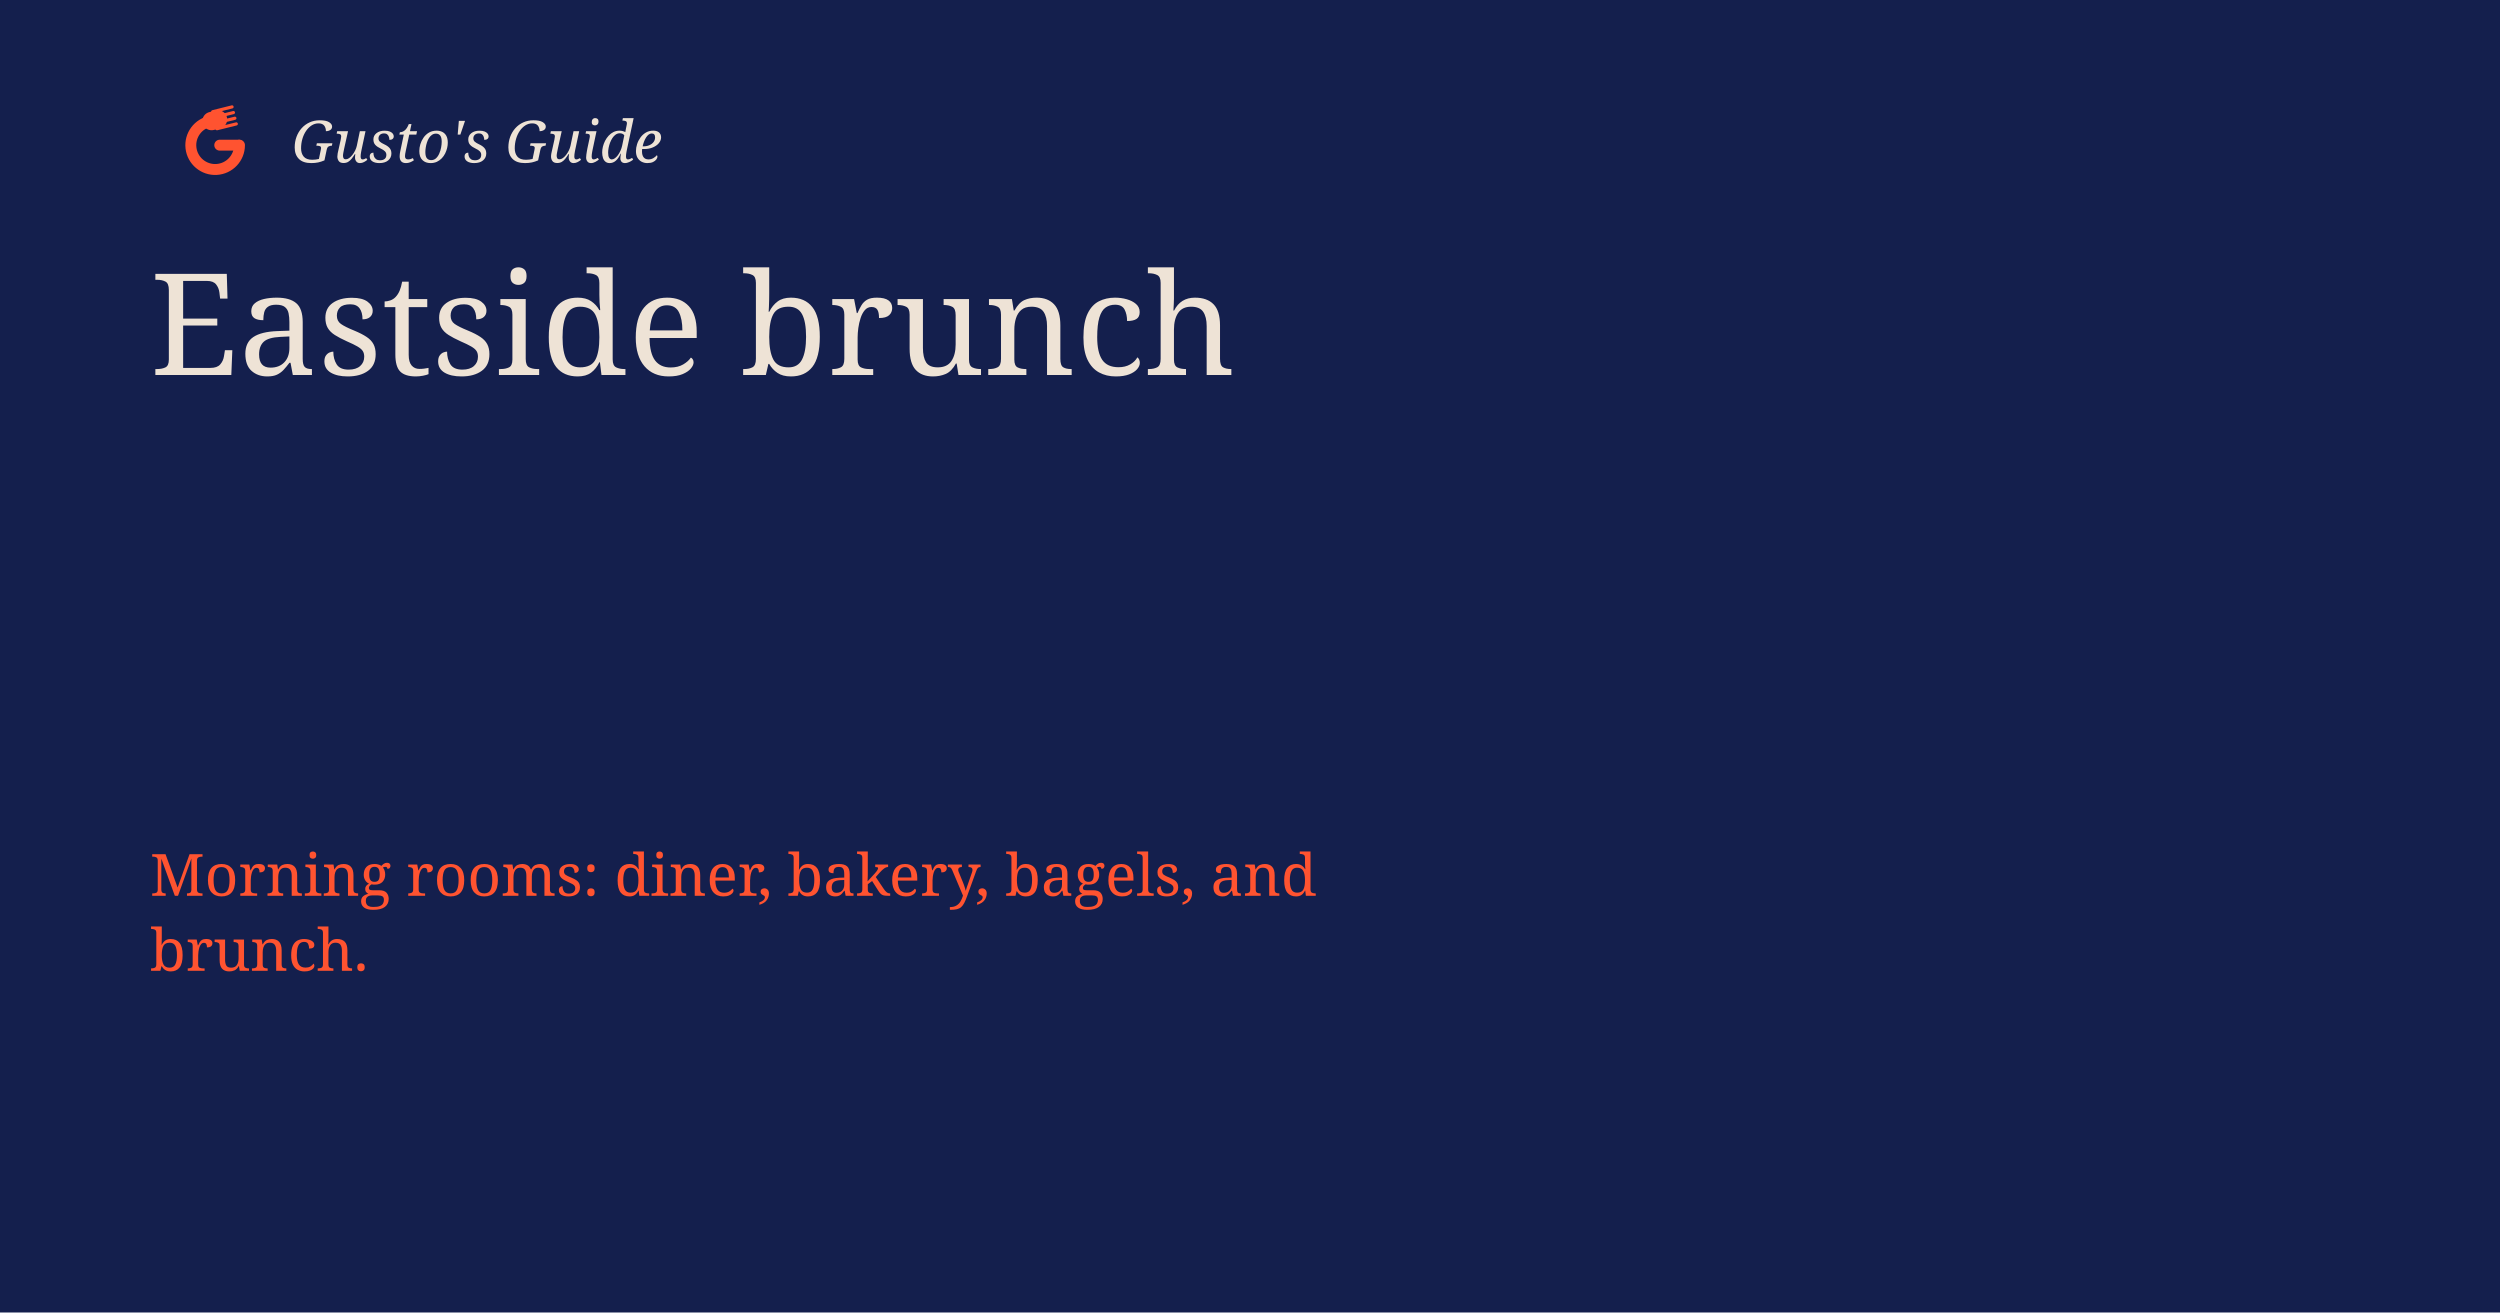
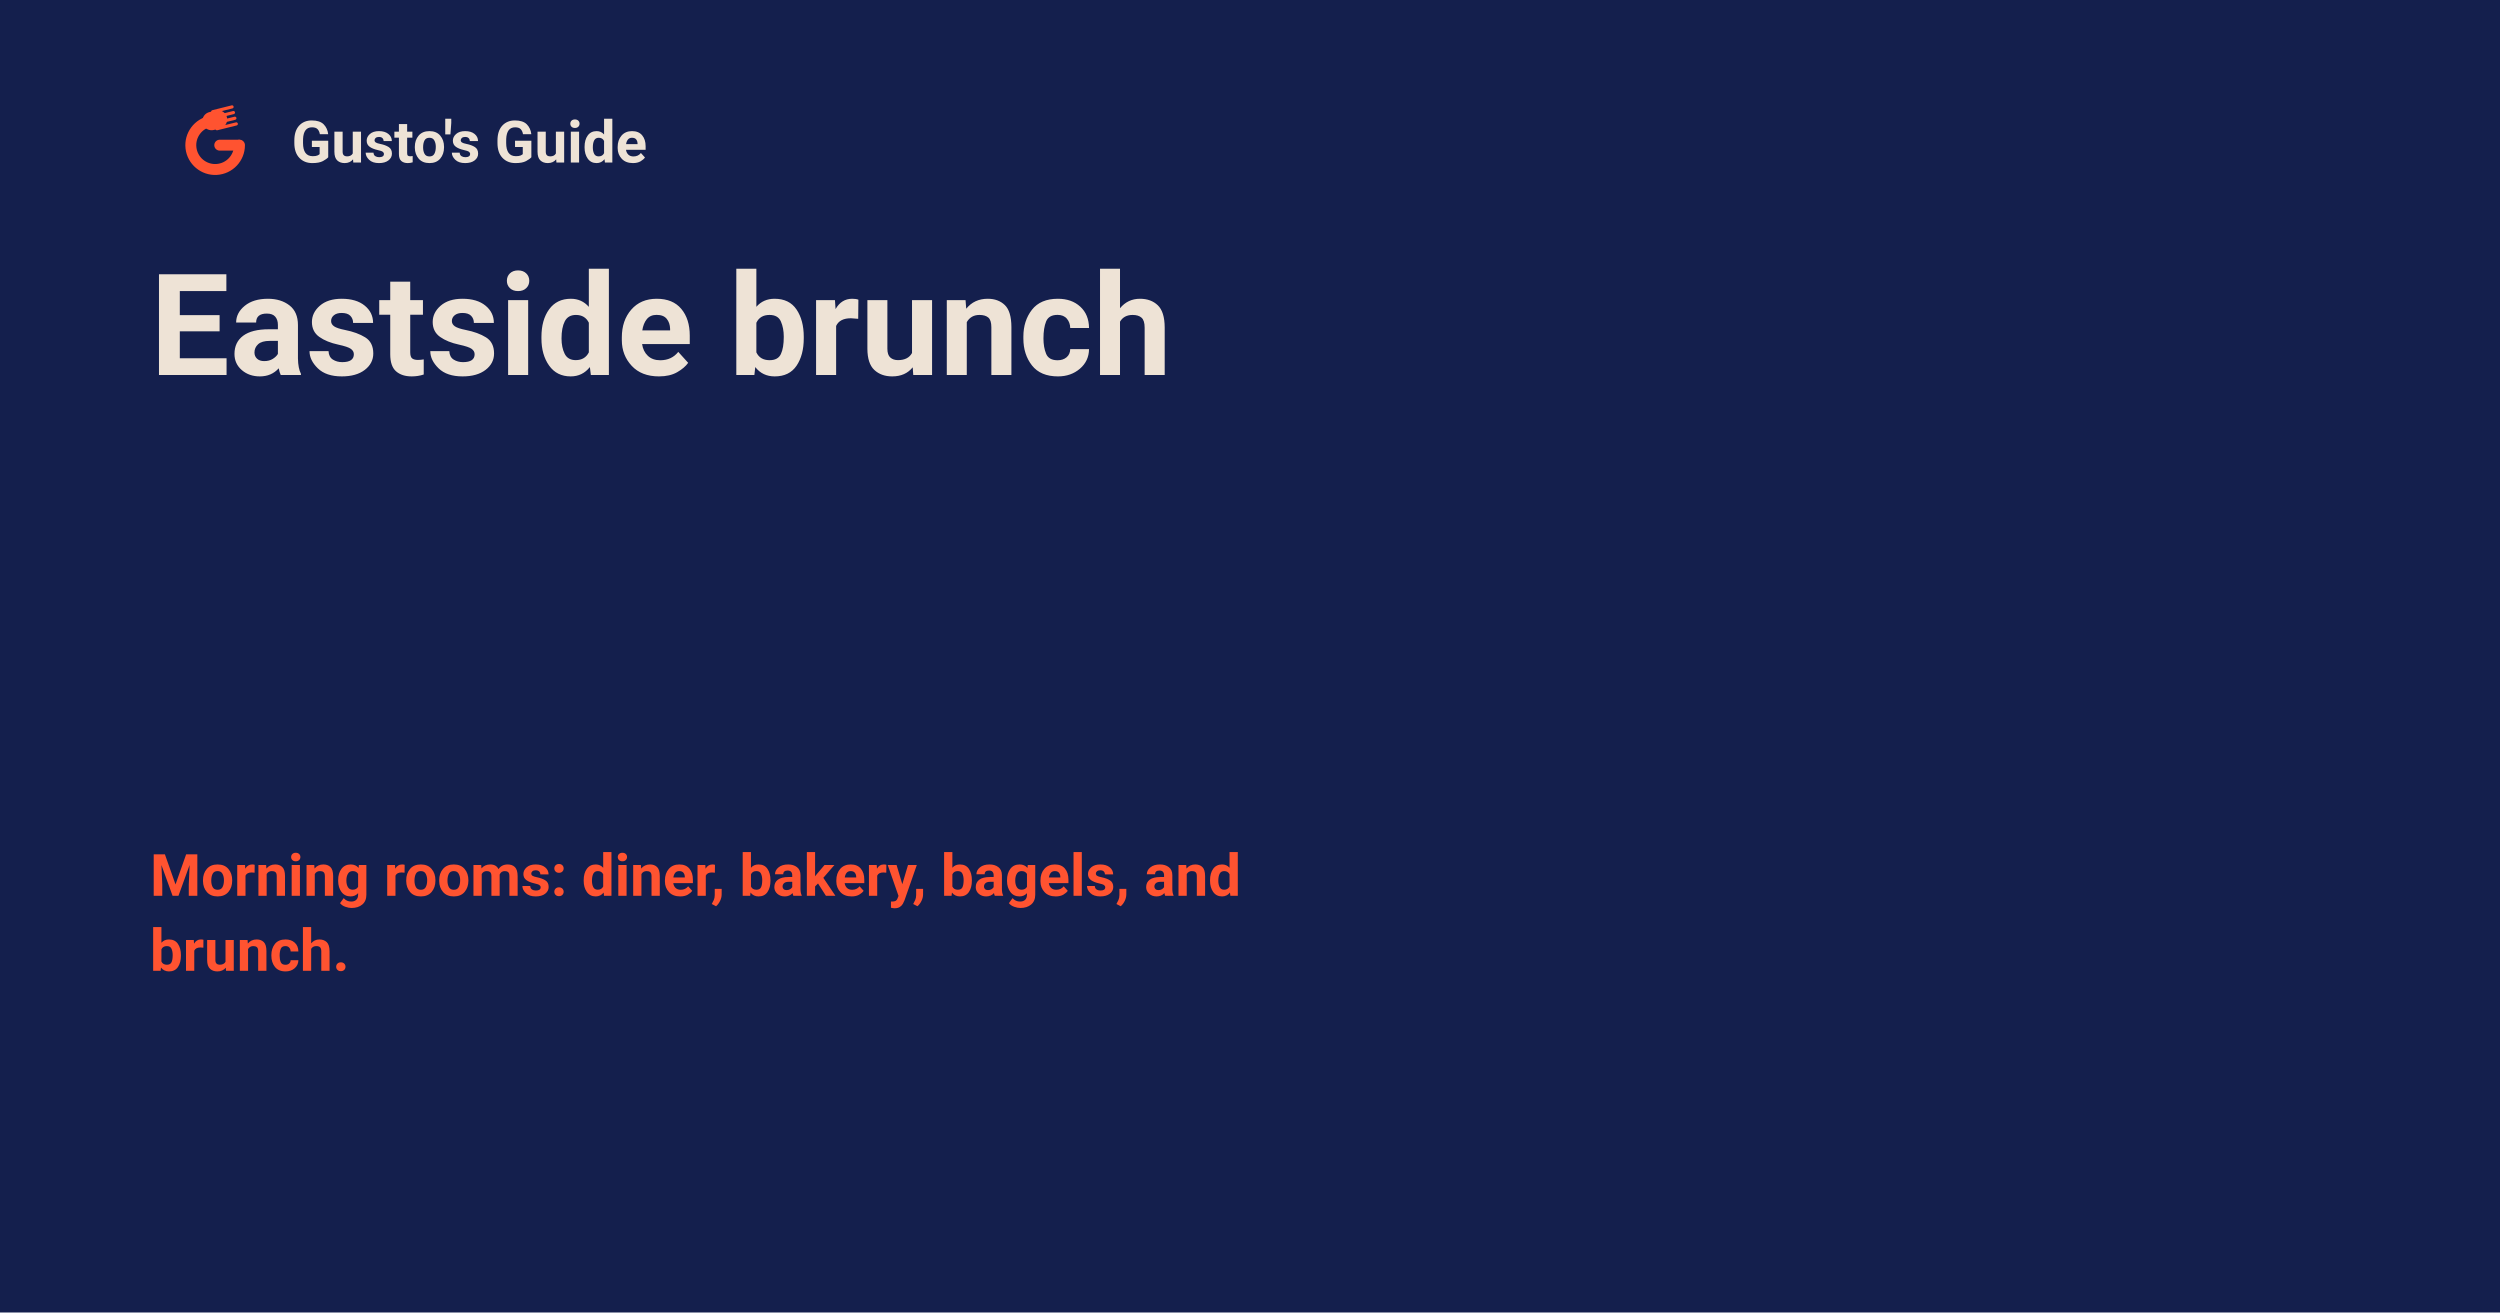
<svg xmlns="http://www.w3.org/2000/svg" width="1200" height="630" viewBox="0 0 1200 630">
  <rect width="1200" height="630" fill="#141F4D" />
  <g transform="translate(72 36) scale(0.92)">
    <g transform="translate(10.59 -0.99)">
      <path d="M 36.1 37.6 A 12.7 12.7 0 1 1 21.19 25.09" fill="none" stroke="#FF5330" stroke-width="5.7" stroke-linecap="round" />
      <path d="M 35.64 37.6 L 25.8 37.6" fill="none" stroke="#FF5330" stroke-width="5.7" stroke-linecap="round" />
      <path d="M 21.19 25.09 L 22.46 24.78" fill="none" stroke="#FF5330" stroke-width="5.7" stroke-linecap="round" />
      <path d="M 21.53 25.01 L 24.88 24.17" fill="none" stroke="#FF5330" stroke-width="9.6" stroke-linecap="round" />
      <path d="M 22.13 20.15 L 32.22 17.63 M 22.86 23.11 L 32.95 20.59 M 23.6 26.06 L 33.69 23.55 M 24.34 29.02 L 34.43 26.51" fill="none" stroke="#FF5330" stroke-width="1.65" stroke-linecap="round" />
    </g>
  </g>
-   <text x="140" y="78" fill="#EEE3D6" font-family="Georgia, serif" font-size="28" font-style="italic">Gusto's Guide</text>
-   <text x="72" y="180" fill="#EEE3D6" font-family="Georgia, serif" font-size="68">Eastside brunch</text>
-   <text x="72" y="430" fill="#FF5330" font-family="Georgia, serif" font-size="28">Morning rooms: diner, bakery, bagels, and</text>
-   <text x="72" y="466" fill="#FF5330" font-family="Georgia, serif" font-size="28">brunch.</text>
+   <text x="140" y="78" fill="#EEE3D6" font-family="system-ui, -apple-system, BlinkMacSystemFont, 'Segoe UI', Roboto, 'Helvetica Neue', Arial, 'Noto Sans', sans-serif" font-weight="600" font-size="28" font-style="normal">Gusto's Guide</text>
+   <text x="72" y="180" fill="#EEE3D6" font-family="system-ui, -apple-system, BlinkMacSystemFont, 'Segoe UI', Roboto, 'Helvetica Neue', Arial, 'Noto Sans', sans-serif" font-weight="600" font-size="68">Eastside brunch</text>
+   <text x="72" y="430" fill="#FF5330" font-family="system-ui, -apple-system, BlinkMacSystemFont, 'Segoe UI', Roboto, 'Helvetica Neue', Arial, 'Noto Sans', sans-serif" font-weight="600" font-size="28">Morning rooms: diner, bakery, bagels, and</text>
+   <text x="72" y="466" fill="#FF5330" font-family="system-ui, -apple-system, BlinkMacSystemFont, 'Segoe UI', Roboto, 'Helvetica Neue', Arial, 'Noto Sans', sans-serif" font-weight="600" font-size="28">brunch.</text>
</svg>
